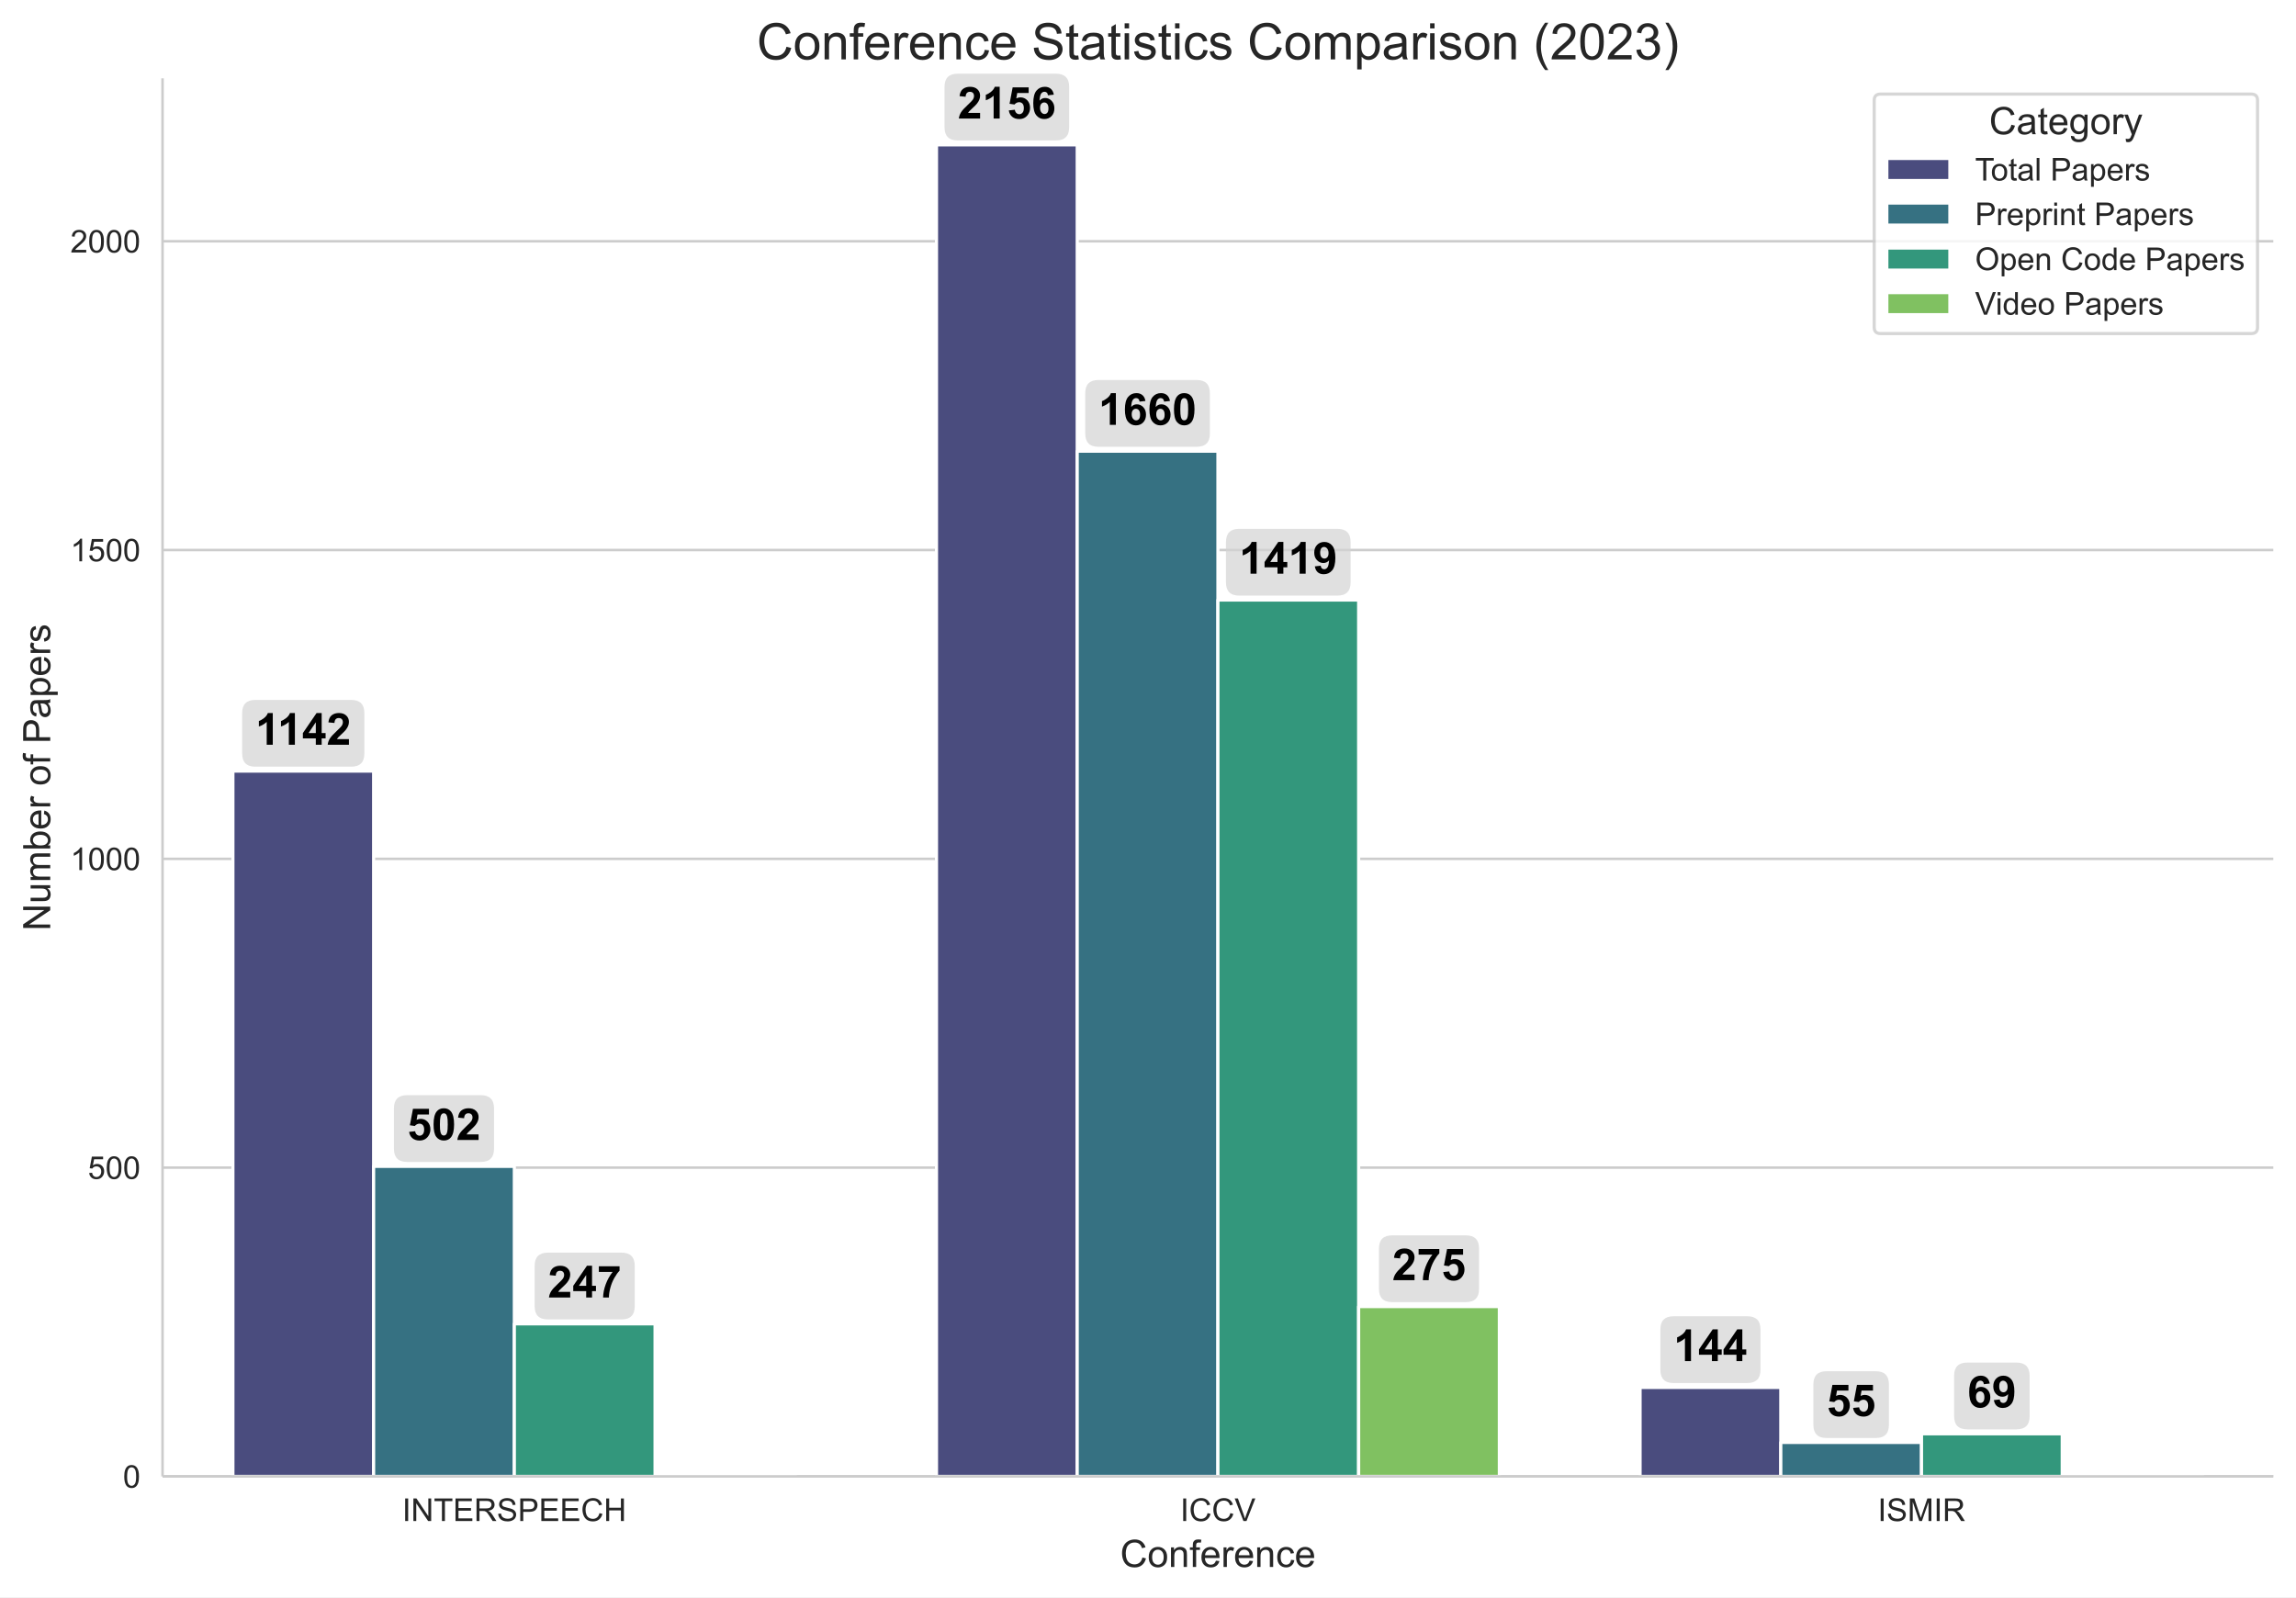
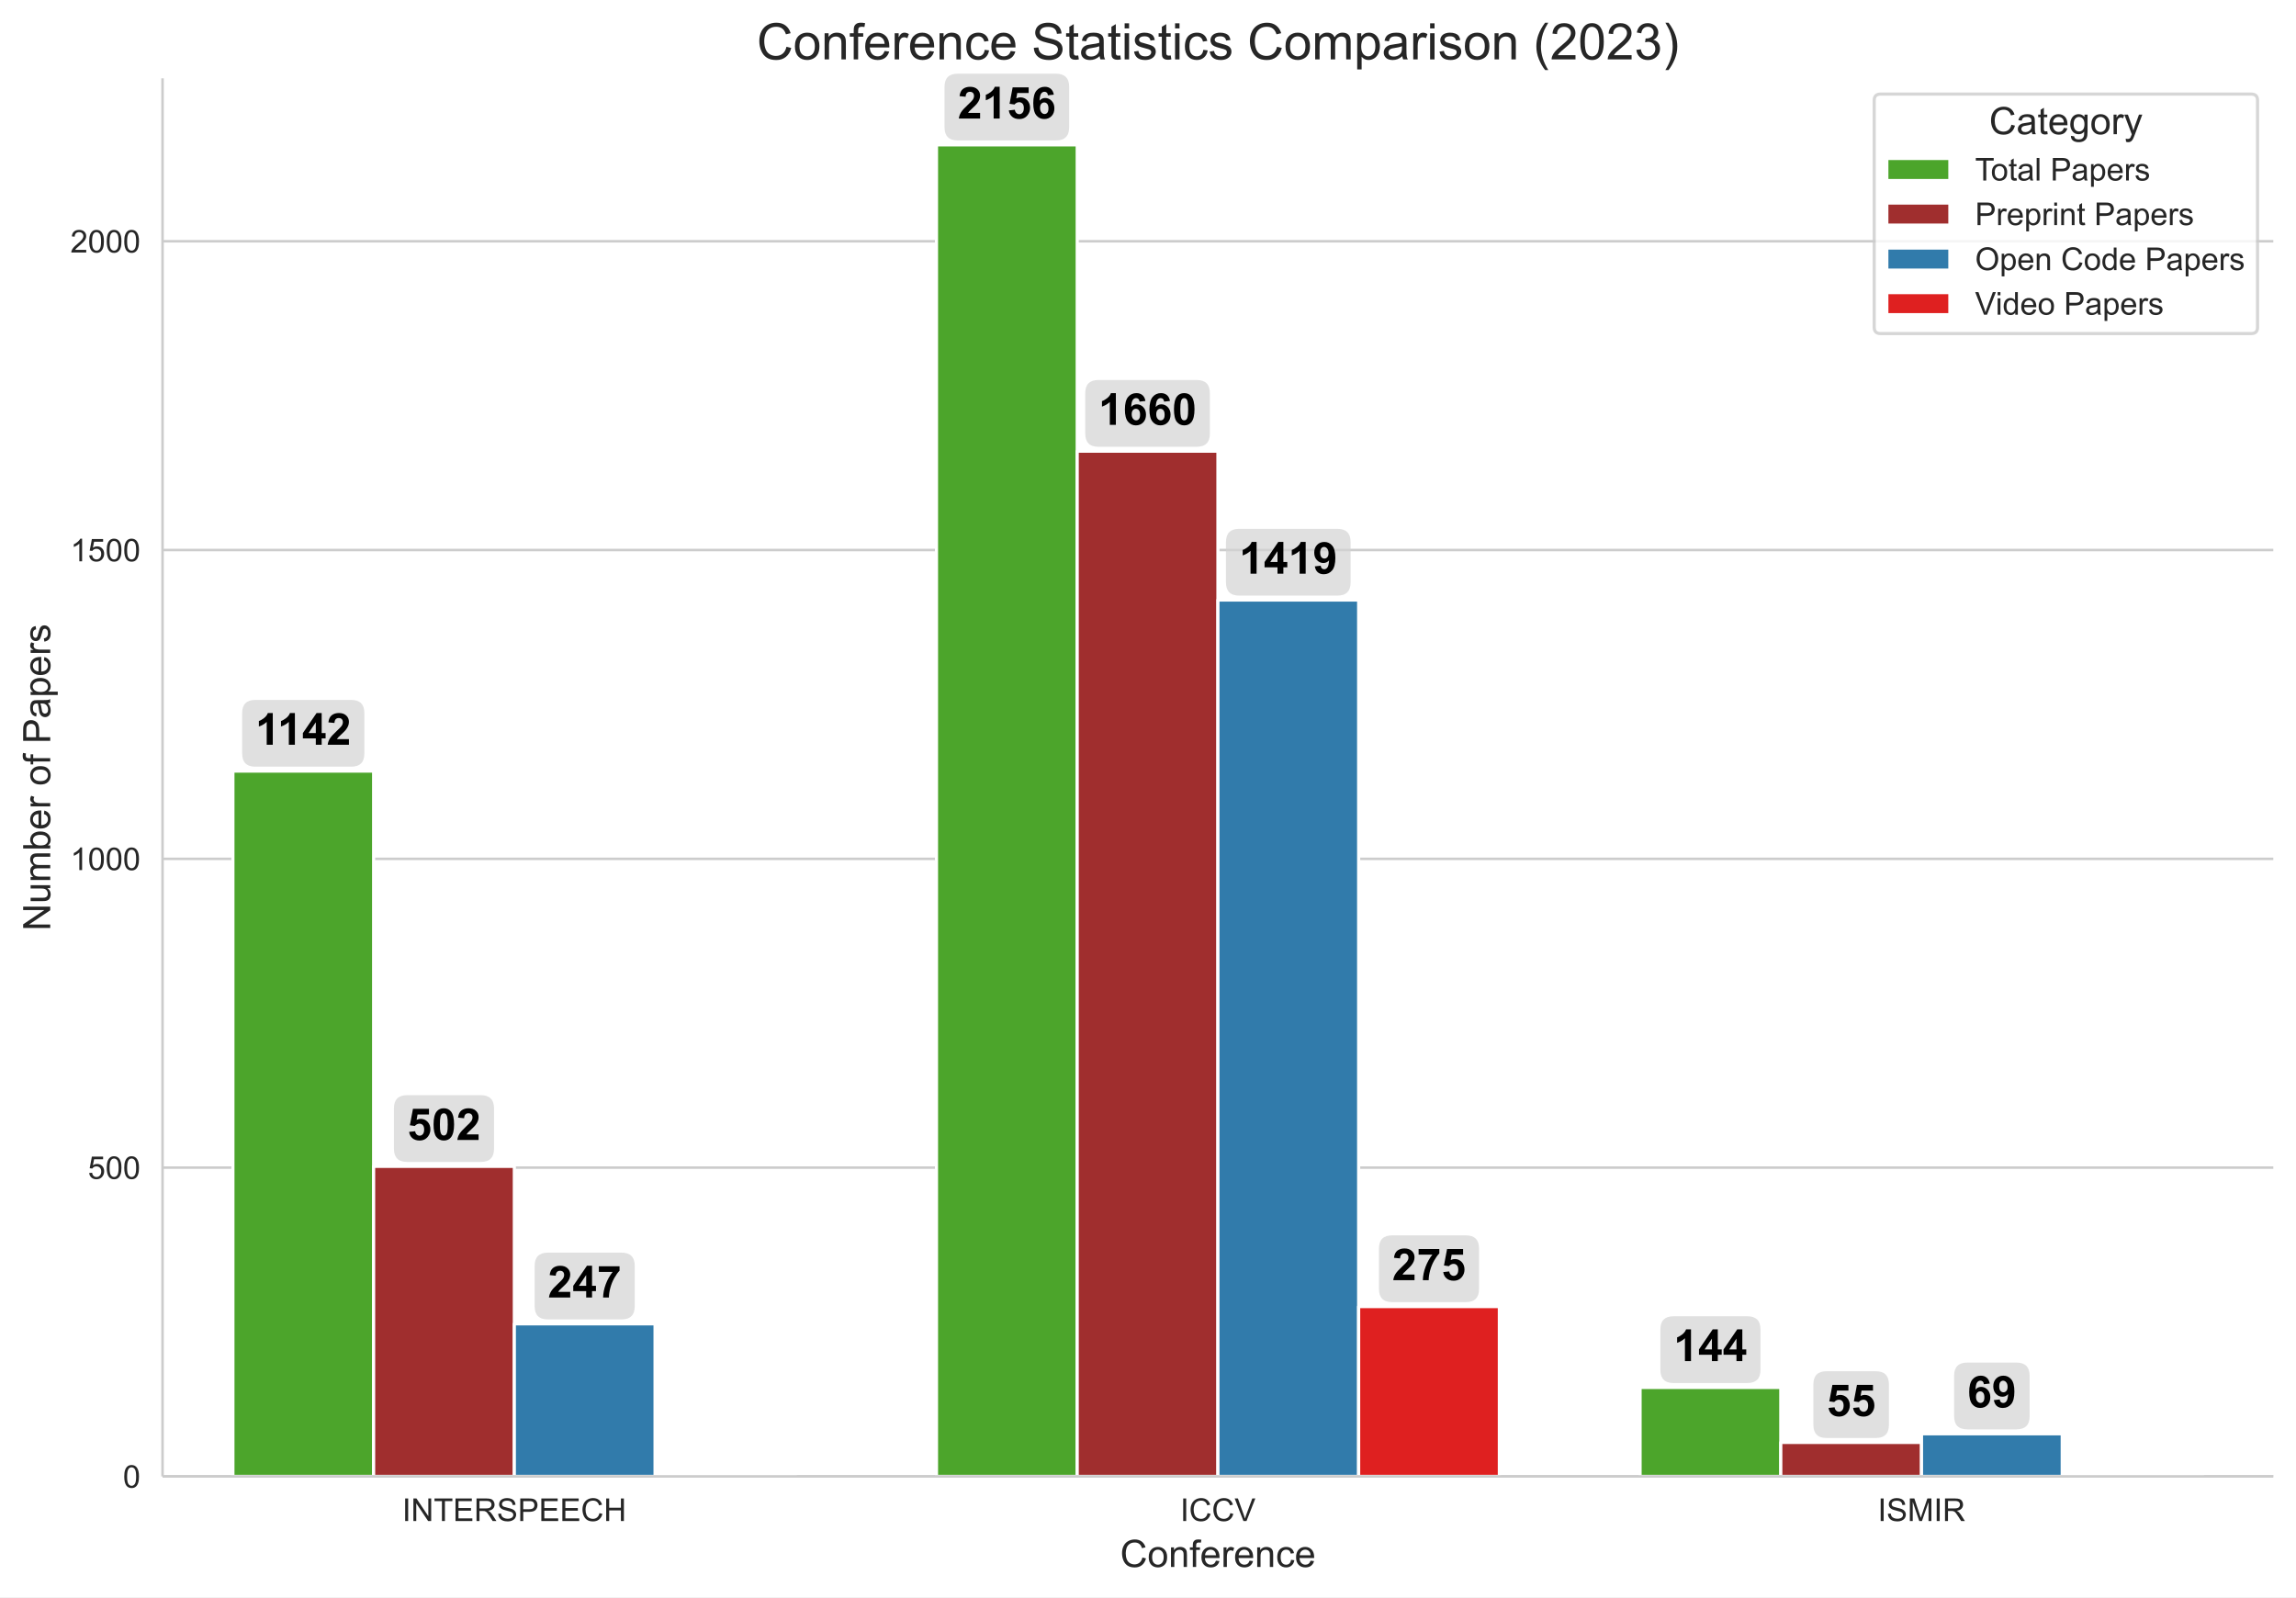
<svg xmlns="http://www.w3.org/2000/svg" xmlns:xlink="http://www.w3.org/1999/xlink" width="971.152" height="675.583" viewBox="0 0 728.364 506.687">
  <defs>
    <style>*{stroke-linejoin:round;stroke-linecap:butt}</style>
  </defs>
  <g id="prefix__figure_1">
    <path d="M0 506.687h728.364V0H0z" fill="#fff" id="prefix__patch_1" />
    <g id="prefix__axes_1">
      <path d="M51.564 468.368h669.6V24.848h-669.6z" fill="#fff" id="prefix__patch_2" />
      <g id="prefix__matplotlib_axis_1">
        <g id="prefix__xtick_1">
          <g transform="matrix(.1 0 0 -.1 127.602 482.525)" fill="#262626" id="prefix__text_1">
            <defs>
              <path id="prefix__ArialMT-49" d="M597 0v4581h606V0H597z" transform="scale(.01563)" />
              <path id="prefix__ArialMT-4e" d="M488 0v4581h621L3516 984v3597h581V0h-622L1069 3600V0H488z" transform="scale(.01563)" />
              <path id="prefix__ArialMT-54" d="M1659 0v4041H150v540h3631v-540H2266V0h-607z" transform="scale(.01563)" />
              <path id="prefix__ArialMT-45" d="M506 0v4581h3313v-540H1113V2638h2534v-538H1113V541h2812V0H506z" transform="scale(.01563)" />
              <path id="prefix__ArialMT-52" d="M503 0v4581h2031q613 0 931-124 319-123 510-436 191-312 191-690 0-487-316-822-316-334-975-425 241-115 366-228 265-243 503-609L4541 0h-763l-606 953q-266 413-438 631-171 219-307 306-136 88-277 123-103 21-337 21h-704V0H503zm606 2559h1304q415 0 649 86 235 86 357 275t122 411q0 325-236 534-236 210-746 210H1109V2559z" transform="scale(.01563)" />
              <path id="prefix__ArialMT-53" d="M288 1472l571 50q41-344 189-564 149-220 461-356 313-136 704-136 346 0 612 103t395 282q130 180 130 393 0 215-125 376t-412 271q-185 72-816 223-631 152-884 286-329 172-490 426-160 255-160 571 0 347 196 648 197 302 575 458 379 156 841 156 509 0 898-164 390-164 599-483 209-318 225-721l-581-44q-47 434-318 656-270 222-798 222-550 0-802-202-251-201-251-485 0-247 178-407 175-159 914-326t1014-292q400-185 590-468 191-282 191-651 0-366-209-690-209-323-602-503-392-179-882-179-622 0-1043 181-420 181-659 545-239 365-251 824z" transform="scale(.01563)" />
              <path id="prefix__ArialMT-50" d="M494 0v4581h1728q456 0 697-43 337-57 565-215 229-157 368-442 139-284 139-625 0-584-372-989-372-404-1344-404H1100V0H494zm606 2403h1184q588 0 835 219t247 616q0 287-146 491-145 205-382 271-154 41-566 41H1100V2403z" transform="scale(.01563)" />
              <path id="prefix__ArialMT-43" d="M3763 1606l606-153q-191-747-686-1139T2472-78q-741 0-1205 301-464 302-706 874T319 2325q0 716 273 1248 274 533 778 809 505 277 1111 277 688 0 1156-350 469-350 654-984l-597-141q-160 500-463 728-303 229-762 229-528 0-883-254-355-253-499-680-143-426-143-879 0-584 170-1020t529-652q360-215 779-215 509 0 862 293 354 294 479 872z" transform="scale(.01563)" />
              <path id="prefix__ArialMT-48" d="M513 0v4581h606V2700h2381v1881h606V0h-606v2159H1119V0H513z" transform="scale(.01563)" />
            </defs>
            <use xlink:href="#prefix__ArialMT-49" />
            <use xlink:href="#prefix__ArialMT-4e" x="27.783" />
            <use xlink:href="#prefix__ArialMT-54" x="100" />
            <use xlink:href="#prefix__ArialMT-45" x="161.084" />
            <use xlink:href="#prefix__ArialMT-52" x="227.783" />
            <use xlink:href="#prefix__ArialMT-53" x="300" />
            <use xlink:href="#prefix__ArialMT-50" x="366.699" />
            <use xlink:href="#prefix__ArialMT-45" x="433.398" />
            <use xlink:href="#prefix__ArialMT-45" x="500.098" />
            <use xlink:href="#prefix__ArialMT-43" x="566.797" />
            <use xlink:href="#prefix__ArialMT-48" x="639.014" />
          </g>
        </g>
        <g id="prefix__xtick_2">
          <g transform="matrix(.1 0 0 -.1 374.418 482.525)" fill="#262626" id="prefix__text_2">
            <defs>
              <path id="prefix__ArialMT-56" d="M1803 0L28 4581h656l1191-3328q144-400 241-750 106 375 247 750l1237 3328h619L2425 0h-622z" transform="scale(.01563)" />
            </defs>
            <use xlink:href="#prefix__ArialMT-49" />
            <use xlink:href="#prefix__ArialMT-43" x="27.783" />
            <use xlink:href="#prefix__ArialMT-43" x="100" />
            <use xlink:href="#prefix__ArialMT-56" x="172.217" />
          </g>
        </g>
        <g id="prefix__xtick_3">
          <g transform="matrix(.1 0 0 -.1 595.675 482.525)" fill="#262626" id="prefix__text_3">
            <defs>
              <path id="prefix__ArialMT-4d" d="M475 0v4581h913l1084-3243q150-454 219-679 78 250 243 735l1097 3187h816V0h-584v3834L2931 0h-547L1059 3900V0H475z" transform="scale(.01563)" />
            </defs>
            <use xlink:href="#prefix__ArialMT-49" />
            <use xlink:href="#prefix__ArialMT-53" x="27.783" />
            <use xlink:href="#prefix__ArialMT-4d" x="94.482" />
            <use xlink:href="#prefix__ArialMT-49" x="177.783" />
            <use xlink:href="#prefix__ArialMT-52" x="205.566" />
          </g>
        </g>
        <g transform="matrix(.12 0 0 -.12 355.347 497.102)" fill="#262626" id="prefix__text_4">
          <defs>
            <path id="prefix__ArialMT-6f" d="M213 1659q0 922 512 1366 428 369 1044 369 684 0 1118-449 435-448 435-1239 0-640-192-1008-192-367-560-570-367-203-801-203-697 0-1127 447-429 447-429 1287zm578 0q0-637 278-954t700-317q419 0 697 318 278 319 278 972 0 616-280 933t-695 317q-422 0-700-316-278-315-278-953z" transform="scale(.01563)" />
            <path id="prefix__ArialMT-6e" d="M422 0v3319h506v-472q366 547 1056 547 300 0 552-108t377-283q125-175 175-415 31-157 31-547V0h-563v2019q0 344-66 514-65 170-232 271-167 102-392 102-360 0-621-228t-261-865V0H422z" transform="scale(.01563)" />
            <path id="prefix__ArialMT-66" d="M556 0v2881H59v438h497v353q0 334 60 497 81 219 285 354 205 136 574 136 238 0 525-56l-84-490q-175 31-332 31-256 0-362-110-106-109-106-409v-306h647v-438h-647V0H556z" transform="scale(.01563)" />
            <path id="prefix__ArialMT-65" d="M2694 1069l581-72q-137-509-509-791-372-281-950-281-728 0-1155 448-427 449-427 1258 0 838 431 1300 432 463 1119 463 666 0 1088-453t422-1275q0-50-3-150H816q31-547 309-838 278-290 694-290 309 0 528 162 219 163 347 519zM847 1978h1853q-37 419-212 628-269 325-697 325-388 0-652-259t-292-694z" transform="scale(.01563)" />
            <path id="prefix__ArialMT-72" d="M416 0v3319h506v-503q194 353 358 465 164 113 361 113 284 0 578-181l-194-522q-206 122-412 122-185 0-332-111t-209-308q-94-300-94-656V0H416z" transform="scale(.01563)" />
            <path id="prefix__ArialMT-63" d="M2588 1216l553-72q-91-572-465-896-373-323-917-323-681 0-1095 445-414 446-414 1277 0 537 178 940 178 404 542 605 364 202 793 202 540 0 884-274 344-273 441-776l-547-85q-78 335-277 503-198 169-480 169-425 0-691-305-265-304-265-963 0-669 256-972 257-303 669-303 331 0 553 203t282 625z" transform="scale(.01563)" />
          </defs>
          <use xlink:href="#prefix__ArialMT-43" />
          <use xlink:href="#prefix__ArialMT-6f" x="72.217" />
          <use xlink:href="#prefix__ArialMT-6e" x="127.832" />
          <use xlink:href="#prefix__ArialMT-66" x="183.447" />
          <use xlink:href="#prefix__ArialMT-65" x="211.23" />
          <use xlink:href="#prefix__ArialMT-72" x="266.846" />
          <use xlink:href="#prefix__ArialMT-65" x="300.146" />
          <use xlink:href="#prefix__ArialMT-6e" x="355.762" />
          <use xlink:href="#prefix__ArialMT-63" x="411.377" />
          <use xlink:href="#prefix__ArialMT-65" x="461.377" />
        </g>
      </g>
      <g id="prefix__matplotlib_axis_2">
        <g id="prefix__ytick_1">
-           <path d="M51.564 468.368h669.6" clip-path="url(#prefix__pf3f17ca649)" fill="none" stroke="#ccc" stroke-width=".8" stroke-linecap="round" id="prefix__line2d_1" />
+           <path d="M51.564 468.368h669.6" clip-path="url(#prefix__paf667134a4)" fill="none" stroke="#ccc" stroke-width=".8" stroke-linecap="round" id="prefix__line2d_1" />
          <g transform="matrix(.1 0 0 -.1 39.003 471.946)" fill="#262626" id="prefix__text_5">
            <defs>
              <path id="prefix__ArialMT-30" d="M266 2259q0 813 167 1308 167 496 496 764 330 269 830 269 369 0 647-149 278-148 459-428 182-279 285-681 103-401 103-1083 0-806-166-1301-165-495-495-766-329-270-833-270-662 0-1040 475-453 572-453 1862zm578 0q0-1128 264-1502 264-373 651-373 388 0 652 375t264 1500q0 1132-264 1503-264 372-658 372-387 0-619-328-290-418-290-1547z" transform="scale(.01563)" />
            </defs>
            <use xlink:href="#prefix__ArialMT-30" />
          </g>
        </g>
        <g id="prefix__ytick_2">
-           <path d="M51.564 370.408h669.6" clip-path="url(#prefix__pf3f17ca649)" fill="none" stroke="#ccc" stroke-width=".8" stroke-linecap="round" id="prefix__line2d_2" />
+           <path d="M51.564 370.408h669.6" clip-path="url(#prefix__paf667134a4)" fill="none" stroke="#ccc" stroke-width=".8" stroke-linecap="round" id="prefix__line2d_2" />
          <g transform="matrix(.1 0 0 -.1 27.882 373.987)" fill="#262626" id="prefix__text_6">
            <defs>
              <path id="prefix__ArialMT-35" d="M266 1200l590 50q66-431 305-649 239-217 577-217 406 0 687 306 281 307 281 813 0 481-270 759-270 279-708 279-272 0-491-124-218-123-343-320l-528 69 443 2353h2279v-538H1259l-246-1231q412 288 865 288 600 0 1012-416 413-416 413-1069 0-622-362-1075Q2500-78 1738-78q-625 0-1021 350-395 350-451 928z" transform="scale(.01563)" />
            </defs>
            <use xlink:href="#prefix__ArialMT-35" />
            <use xlink:href="#prefix__ArialMT-30" x="55.615" />
            <use xlink:href="#prefix__ArialMT-30" x="111.23" />
          </g>
        </g>
        <g id="prefix__ytick_3">
-           <path d="M51.564 272.45h669.6" clip-path="url(#prefix__pf3f17ca649)" fill="none" stroke="#ccc" stroke-width=".8" stroke-linecap="round" id="prefix__line2d_3" />
+           <path d="M51.564 272.45h669.6" clip-path="url(#prefix__paf667134a4)" fill="none" stroke="#ccc" stroke-width=".8" stroke-linecap="round" id="prefix__line2d_3" />
          <g transform="matrix(.1 0 0 -.1 22.32 276.028)" fill="#262626" id="prefix__text_7">
            <defs>
              <path id="prefix__ArialMT-31" d="M2384 0h-562v3584q-203-193-533-387t-592-291v544q472 222 825 537 353 316 500 613h362V0z" transform="scale(.01563)" />
            </defs>
            <use xlink:href="#prefix__ArialMT-31" />
            <use xlink:href="#prefix__ArialMT-30" x="55.615" />
            <use xlink:href="#prefix__ArialMT-30" x="111.23" />
            <use xlink:href="#prefix__ArialMT-30" x="166.846" />
          </g>
        </g>
        <g id="prefix__ytick_4">
-           <path d="M51.564 174.49h669.6" clip-path="url(#prefix__pf3f17ca649)" fill="none" stroke="#ccc" stroke-width=".8" stroke-linecap="round" id="prefix__line2d_4" />
+           <path d="M51.564 174.49h669.6" clip-path="url(#prefix__paf667134a4)" fill="none" stroke="#ccc" stroke-width=".8" stroke-linecap="round" id="prefix__line2d_4" />
          <g transform="matrix(.1 0 0 -.1 22.32 178.069)" fill="#262626" id="prefix__text_8">
            <use xlink:href="#prefix__ArialMT-31" />
            <use xlink:href="#prefix__ArialMT-35" x="55.615" />
            <use xlink:href="#prefix__ArialMT-30" x="111.23" />
            <use xlink:href="#prefix__ArialMT-30" x="166.846" />
          </g>
        </g>
        <g id="prefix__ytick_5">
-           <path d="M51.564 76.53h669.6" clip-path="url(#prefix__pf3f17ca649)" fill="none" stroke="#ccc" stroke-width=".8" stroke-linecap="round" id="prefix__line2d_5" />
+           <path d="M51.564 76.53h669.6" clip-path="url(#prefix__paf667134a4)" fill="none" stroke="#ccc" stroke-width=".8" stroke-linecap="round" id="prefix__line2d_5" />
          <g transform="matrix(.1 0 0 -.1 22.32 80.11)" fill="#262626" id="prefix__text_9">
            <defs>
              <path id="prefix__ArialMT-32" d="M3222 541V0H194q-6 203 65 391 116 309 370 609 255 300 737 694 747 612 1009 970 263 358 263 677 0 334-240 563-239 230-623 230-406 0-650-244-244-243-247-674l-578 59q59 647 446 986 388 339 1042 339 659 0 1043-366 385-365 385-906 0-275-113-541-112-265-373-559t-867-806q-507-425-651-577-143-151-237-304h2247z" transform="scale(.01563)" />
            </defs>
            <use xlink:href="#prefix__ArialMT-32" />
            <use xlink:href="#prefix__ArialMT-30" x="55.615" />
            <use xlink:href="#prefix__ArialMT-30" x="111.23" />
            <use xlink:href="#prefix__ArialMT-30" x="166.846" />
          </g>
        </g>
        <g transform="matrix(0 -.12 -.12 0 15.936 295.293)" fill="#262626" id="prefix__text_10">
          <defs>
            <path id="prefix__ArialMT-75" d="M2597 0v488Q2209-75 1544-75q-294 0-549 112-254 113-378 283-123 171-173 418-35 165-35 525v2056h563V1478q0-440 34-594 53-221 225-348t425-127q253 0 475 130t314 353q93 224 93 649v1778h562V0h-503z" transform="scale(.01563)" />
            <path id="prefix__ArialMT-6d" d="M422 0v3319h503v-466q156 244 415 392 260 149 591 149 369 0 605-153t333-428q394 581 1025 581 494 0 759-274 266-273 266-842V0h-560v2091q0 337-55 485-54 149-198 239-143 91-337 91-350 0-582-233-231-232-231-745V0h-562v2156q0 375-138 562-137 188-450 188-237 0-439-125-201-125-292-366-91-240-91-693V0H422z" transform="scale(.01563)" />
            <path id="prefix__ArialMT-62" d="M941 0H419v4581h562V2947q357 447 910 447 306 0 579-124 274-123 450-347 177-223 277-539 100-315 100-675 0-853-422-1319Q2453-75 1863-75q-588 0-922 491V0zm-7 1684q0-596 163-862 266-434 719-434 368 0 637 320t269 955q0 650-258 959t-623 309q-369 0-638-320t-269-927z" transform="scale(.01563)" />
            <path id="prefix__ArialMT-61" d="M2588 409q-313-265-602-375-289-109-620-109-547 0-841 267T231 875q0 244 111 445 111 202 291 324t405 184q165 44 500 85 681 81 1003 193 3 116 3 147 0 344-160 485-215 190-640 190-397 0-586-139t-280-492l-550 75q75 353 247 570t497 334q325 118 753 118 425 0 690-100 266-100 391-252 125-151 175-383 28-143 28-518v-750q0-785 36-993 36-207 143-398h-588q-87 175-112 409zm-47 1257q-307-125-919-213-347-50-491-113-143-62-222-182-78-120-78-267 0-225 170-375 171-150 499-150 325 0 578 142t372 389q91 191 91 562v207z" transform="scale(.01563)" />
            <path id="prefix__ArialMT-70" d="M422-1272v4591h512v-431q182 253 410 379 228 127 553 127 425 0 750-219t490-618q166-398 166-873 0-509-183-917-182-408-531-625-348-217-733-217-281 0-505 119-223 119-367 300v-1616H422zm509 2913q0-641 259-947 260-306 629-306 375 0 642 317t267 983q0 634-261 949-261 316-623 316-360 0-637-336-276-336-276-976z" transform="scale(.01563)" />
            <path id="prefix__ArialMT-73" d="M197 991l556 87q47-334 261-512t599-178q387 0 574 157 188 158 188 371 0 190-166 300-115 75-575 190-618 157-857 271t-363 315q-123 202-123 446 0 221 101 410 102 190 277 315 131 96 357 163 227 68 487 68 390 0 685-113 296-112 436-305 141-192 194-513l-550-75q-37 256-217 399-180 144-508 144-387 0-553-128t-166-300q0-109 69-197 69-90 216-150 84-31 497-143 597-160 832-262 236-101 370-295 135-193 135-481 0-281-164-530-164-248-474-384-309-136-699-136-647 0-986 269T197 991z" transform="scale(.01563)" />
          </defs>
          <use xlink:href="#prefix__ArialMT-4e" />
          <use xlink:href="#prefix__ArialMT-75" x="72.217" />
          <use xlink:href="#prefix__ArialMT-6d" x="127.832" />
          <use xlink:href="#prefix__ArialMT-62" x="211.133" />
          <use xlink:href="#prefix__ArialMT-65" x="266.748" />
          <use xlink:href="#prefix__ArialMT-72" x="322.363" />
          <use xlink:href="#prefix__ArialMT-20" x="355.664" />
          <use xlink:href="#prefix__ArialMT-6f" x="383.447" />
          <use xlink:href="#prefix__ArialMT-66" x="439.063" />
          <use xlink:href="#prefix__ArialMT-20" x="466.846" />
          <use xlink:href="#prefix__ArialMT-50" x="494.629" />
          <use xlink:href="#prefix__ArialMT-61" x="561.328" />
          <use xlink:href="#prefix__ArialMT-70" x="616.943" />
          <use xlink:href="#prefix__ArialMT-65" x="672.559" />
          <use xlink:href="#prefix__ArialMT-72" x="728.174" />
          <use xlink:href="#prefix__ArialMT-73" x="761.475" />
        </g>
      </g>
-       <path d="M73.884 468.368h44.64v-223.74h-44.64z" clip-path="url(#prefix__pf3f17ca649)" fill="#4a4c7e" stroke="#fff" id="prefix__patch_3" />
-       <path d="M297.084 468.368h44.64v-422.4h-44.64z" clip-path="url(#prefix__pf3f17ca649)" fill="#4a4c7e" stroke="#fff" id="prefix__patch_4" />
-       <path d="M520.284 468.368h44.64v-28.213h-44.64z" clip-path="url(#prefix__pf3f17ca649)" fill="#4a4c7e" stroke="#fff" id="prefix__patch_5" />
-       <path d="M118.524 468.368h44.64v-98.352h-44.64z" clip-path="url(#prefix__pf3f17ca649)" fill="#367182" stroke="#fff" id="prefix__patch_6" />
-       <path d="M341.724 468.368h44.64V143.142h-44.64z" clip-path="url(#prefix__pf3f17ca649)" fill="#367182" stroke="#fff" id="prefix__patch_7" />
-       <path d="M564.924 468.368h44.64v-10.776h-44.64z" clip-path="url(#prefix__pf3f17ca649)" fill="#367182" stroke="#fff" id="prefix__patch_8" />
-       <path d="M163.164 468.368h44.64v-48.392h-44.64z" clip-path="url(#prefix__pf3f17ca649)" fill="#33977c" stroke="#fff" id="prefix__patch_9" />
-       <path d="M386.364 468.368h44.64V190.358h-44.64z" clip-path="url(#prefix__pf3f17ca649)" fill="#33977c" stroke="#fff" id="prefix__patch_10" />
-       <path d="M609.564 468.368h44.64v-13.519h-44.64z" clip-path="url(#prefix__pf3f17ca649)" fill="#33977c" stroke="#fff" id="prefix__patch_11" />
-       <path d="M207.804 468.368h44.64-44.64z" clip-path="url(#prefix__pf3f17ca649)" fill="#80c161" stroke="#fff" id="prefix__patch_12" />
-       <path d="M431.004 468.368h44.64V414.49h-44.64z" clip-path="url(#prefix__pf3f17ca649)" fill="#80c161" stroke="#fff" id="prefix__patch_13" />
-       <path d="M654.204 468.368h44.64-44.64z" clip-path="url(#prefix__pf3f17ca649)" fill="#80c161" stroke="#fff" id="prefix__patch_14" />
-       <path d="M163.164 468.368h0z" clip-path="url(#prefix__pf3f17ca649)" fill="#4a4c7e" stroke="#fff" id="prefix__patch_15" />
-       <path d="M163.164 468.368h0z" clip-path="url(#prefix__pf3f17ca649)" fill="#367182" stroke="#fff" id="prefix__patch_16" />
-       <path d="M163.164 468.368h0z" clip-path="url(#prefix__pf3f17ca649)" fill="#33977c" stroke="#fff" id="prefix__patch_17" />
-       <path d="M163.164 468.368h0z" clip-path="url(#prefix__pf3f17ca649)" fill="#80c161" stroke="#fff" id="prefix__patch_18" />
+       <path d="M73.884 468.368h44.64v-223.74h-44.64z" clip-path="url(#prefix__paf667134a4)" fill="#4ca52b" stroke="#fff" id="prefix__patch_3" />
+       <path d="M297.084 468.368h44.64v-422.4h-44.64z" clip-path="url(#prefix__paf667134a4)" fill="#4ca52b" stroke="#fff" id="prefix__patch_4" />
+       <path d="M520.284 468.368h44.64v-28.213h-44.64z" clip-path="url(#prefix__paf667134a4)" fill="#4ca52b" stroke="#fff" id="prefix__patch_5" />
+       <path d="M118.524 468.368h44.64v-98.352h-44.64z" clip-path="url(#prefix__paf667134a4)" fill="#a02e2e" stroke="#fff" id="prefix__patch_6" />
+       <path d="M341.724 468.368h44.64V143.142h-44.64z" clip-path="url(#prefix__paf667134a4)" fill="#a02e2e" stroke="#fff" id="prefix__patch_7" />
+       <path d="M564.924 468.368h44.64v-10.776h-44.64z" clip-path="url(#prefix__paf667134a4)" fill="#a02e2e" stroke="#fff" id="prefix__patch_8" />
+       <path d="M163.164 468.368h44.64v-48.392h-44.64z" clip-path="url(#prefix__paf667134a4)" fill="#317bab" stroke="#fff" id="prefix__patch_9" />
+       <path d="M386.364 468.368h44.64V190.358h-44.64z" clip-path="url(#prefix__paf667134a4)" fill="#317bab" stroke="#fff" id="prefix__patch_10" />
+       <path d="M609.564 468.368h44.64v-13.519h-44.64z" clip-path="url(#prefix__paf667134a4)" fill="#317bab" stroke="#fff" id="prefix__patch_11" />
+       <path d="M207.804 468.368h44.64-44.64z" clip-path="url(#prefix__paf667134a4)" fill="#df2020" stroke="#fff" id="prefix__patch_12" />
+       <path d="M431.004 468.368h44.64V414.49h-44.64z" clip-path="url(#prefix__paf667134a4)" fill="#df2020" stroke="#fff" id="prefix__patch_13" />
+       <path d="M654.204 468.368h44.64-44.64z" clip-path="url(#prefix__paf667134a4)" fill="#df2020" stroke="#fff" id="prefix__patch_14" />
+       <path d="M163.164 468.368h0z" clip-path="url(#prefix__paf667134a4)" fill="#4ca52b" stroke="#fff" id="prefix__patch_15" />
+       <path d="M163.164 468.368h0z" clip-path="url(#prefix__paf667134a4)" fill="#a02e2e" stroke="#fff" id="prefix__patch_16" />
+       <path d="M163.164 468.368h0z" clip-path="url(#prefix__paf667134a4)" fill="#317bab" stroke="#fff" id="prefix__patch_17" />
+       <path d="M163.164 468.368h0z" clip-path="url(#prefix__paf667134a4)" fill="#df2020" stroke="#fff" id="prefix__patch_18" />
      <path d="M51.564 468.368V24.848" fill="none" stroke="#ccc" stroke-width=".8" stroke-linecap="square" id="prefix__patch_19" />
      <path d="M51.564 468.368h669.6" fill="none" stroke="#ccc" stroke-width=".8" stroke-linecap="square" id="prefix__patch_20" />
      <g id="prefix__text_11">
        <path d="M81.019 243.22h30.371q4.2 0 4.2-4.2v-12.783q0-4.2-4.2-4.2H81.019q-4.2 0-4.2 4.2v12.784q0 4.2 4.2 4.2z" fill="#d3d3d3" opacity=".7" id="prefix__patch_21" />
        <g transform="matrix(.14 0 0 -.14 81.019 236.258)">
          <defs>
            <path id="prefix__Arial-BoldMT-31" d="M2519 0h-878v3309q-482-450-1135-665v797q344 112 747 426t553 733h713V0z" transform="scale(.01563)" />
            <path id="prefix__Arial-BoldMT-34" d="M1994 0v922H119v769l1987 2909h738V1694h569V922h-569V0h-850zm0 1694v1565L941 1694h1053z" transform="scale(.01563)" />
            <path id="prefix__Arial-BoldMT-32" d="M3238 816V0H159q50 463 300 877t988 1098q594 553 728 750 181 272 181 538 0 293-158 451-157 158-435 158-275 0-438-166-162-165-187-550l-875 88q78 725 490 1040 413 316 1031 316 679 0 1066-366 388-365 388-909 0-309-111-589t-352-586q-159-203-575-585-416-381-527-506-110-125-179-243h1744z" transform="scale(.01563)" />
          </defs>
          <use xlink:href="#prefix__Arial-BoldMT-31" />
          <use xlink:href="#prefix__Arial-BoldMT-31" x="50.115" />
          <use xlink:href="#prefix__Arial-BoldMT-34" x="105.73" />
          <use xlink:href="#prefix__Arial-BoldMT-32" x="161.346" />
        </g>
      </g>
      <g id="prefix__text_12">
        <path d="M303.834 44.56h31.141q4.2 0 4.2-4.2V27.575q0-4.2-4.2-4.2h-31.141q-4.2 0-4.2 4.2v12.783q0 4.2 4.2 4.2z" fill="#d3d3d3" opacity=".7" id="prefix__patch_22" />
        <g transform="matrix(.14 0 0 -.14 303.834 37.597)">
          <defs>
            <path id="prefix__Arial-BoldMT-35" d="M284 1178l875 91q38-297 222-471 185-173 425-173 275 0 466 223 191 224 191 674 0 422-190 633-189 211-492 211-378 0-678-335l-712 103 450 2385h2322v-822H1506l-137-778q294 147 600 147 584 0 990-425 407-425 407-1103 0-566-328-1010Q2591-78 1797-78q-634 0-1034 340-400 341-479 916z" transform="scale(.01563)" />
            <path id="prefix__Arial-BoldMT-36" d="M3247 3459l-850-93q-31 262-163 387-131 125-340 125-278 0-471-250-192-250-242-1040 328 387 816 387 550 0 942-419 392-418 392-1081 0-703-413-1128Q2506-78 1859-78q-693 0-1140 539T272 2228q0 1260 465 1816 466 556 1210 556 522 0 864-292t436-849zM1256 1544q0-428 197-661t450-233q244 0 406 190 163 191 163 626 0 447-175 654-175 208-438 208-253 0-428-199-175-198-175-585z" transform="scale(.01563)" />
          </defs>
          <use xlink:href="#prefix__Arial-BoldMT-32" />
          <use xlink:href="#prefix__Arial-BoldMT-31" x="55.615" />
          <use xlink:href="#prefix__Arial-BoldMT-35" x="111.23" />
          <use xlink:href="#prefix__Arial-BoldMT-36" x="166.846" />
        </g>
      </g>
      <g id="prefix__text_13">
        <path d="M530.926 438.747h23.356q4.2 0 4.2-4.2v-12.784q0-4.2-4.2-4.2h-23.356q-4.2 0-4.2 4.2v12.784q0 4.2 4.2 4.2z" fill="#d3d3d3" opacity=".7" id="prefix__patch_23" />
        <g transform="matrix(.14 0 0 -.14 530.926 431.784)">
          <use xlink:href="#prefix__Arial-BoldMT-31" />
          <use xlink:href="#prefix__Arial-BoldMT-34" x="55.615" />
          <use xlink:href="#prefix__Arial-BoldMT-34" x="111.23" />
        </g>
      </g>
      <g id="prefix__text_14">
        <path d="M129.166 368.608h23.356q4.2 0 4.2-4.2v-12.783q0-4.2-4.2-4.2h-23.356q-4.2 0-4.2 4.2v12.783q0 4.2 4.2 4.2z" fill="#d3d3d3" opacity=".7" id="prefix__patch_24" />
        <g transform="matrix(.14 0 0 -.14 129.166 361.646)">
          <defs>
            <path id="prefix__Arial-BoldMT-30" d="M1756 4600q666 0 1041-475 447-562 447-1866 0-1300-450-1868Q2422-78 1756-78q-668 0-1078 514-409 514-409 1833 0 1294 450 1862 372 469 1037 469zm0-728q-159 0-284-102-125-101-194-364-90-340-90-1147 0-806 81-1108 81-301 204-401 124-100 283-100 160 0 285 101 125 102 193 365 91 337 91 1143 0 807-81 1108-81 302-205 403-123 102-283 102z" transform="scale(.01563)" />
          </defs>
          <use xlink:href="#prefix__Arial-BoldMT-35" />
          <use xlink:href="#prefix__Arial-BoldMT-30" x="55.615" />
          <use xlink:href="#prefix__Arial-BoldMT-32" x="111.23" />
        </g>
      </g>
      <g id="prefix__text_15">
        <path d="M348.474 141.735h31.141q4.2 0 4.2-4.2V124.75q0-4.2-4.2-4.2h-31.141q-4.2 0-4.2 4.2v12.784q0 4.2 4.2 4.2z" fill="#d3d3d3" opacity=".7" id="prefix__patch_25" />
        <g transform="matrix(.14 0 0 -.14 348.474 134.772)">
          <use xlink:href="#prefix__Arial-BoldMT-31" />
          <use xlink:href="#prefix__Arial-BoldMT-36" x="55.615" />
          <use xlink:href="#prefix__Arial-BoldMT-36" x="111.23" />
          <use xlink:href="#prefix__Arial-BoldMT-30" x="166.846" />
        </g>
      </g>
      <g id="prefix__text_16">
        <path d="M579.46 456.184h15.57q4.2 0 4.2-4.2V439.2q0-4.2-4.2-4.2h-15.57q-4.2 0-4.2 4.2v12.784q0 4.2 4.2 4.2z" fill="#d3d3d3" opacity=".7" id="prefix__patch_26" />
        <g transform="matrix(.14 0 0 -.14 579.46 449.221)">
          <use xlink:href="#prefix__Arial-BoldMT-35" />
          <use xlink:href="#prefix__Arial-BoldMT-35" x="55.615" />
        </g>
      </g>
      <g id="prefix__text_17">
        <path d="M173.806 418.568h23.356q4.2 0 4.2-4.2v-12.784q0-4.2-4.2-4.2h-23.356q-4.2 0-4.2 4.2v12.784q0 4.2 4.2 4.2z" fill="#d3d3d3" opacity=".7" id="prefix__patch_27" />
        <g transform="matrix(.14 0 0 -.14 173.806 411.605)">
          <defs>
            <path id="prefix__Arial-BoldMT-37" d="M272 3703v816h3003v-638q-372-365-757-1050-384-684-586-1455Q1731 606 1734 0H888q21 950 391 1937 371 988 990 1766H272z" transform="scale(.01563)" />
          </defs>
          <use xlink:href="#prefix__Arial-BoldMT-32" />
          <use xlink:href="#prefix__Arial-BoldMT-34" x="55.615" />
          <use xlink:href="#prefix__Arial-BoldMT-37" x="111.23" />
        </g>
      </g>
      <g id="prefix__text_18">
        <path d="M393.114 188.951h31.141q4.2 0 4.2-4.2v-12.784q0-4.2-4.2-4.2h-31.141q-4.2 0-4.2 4.2v12.784q0 4.2 4.2 4.2z" fill="#d3d3d3" opacity=".7" id="prefix__patch_28" />
        <g transform="matrix(.14 0 0 -.14 393.114 181.988)">
          <defs>
            <path id="prefix__Arial-BoldMT-39" d="M291 1059l850 94q31-259 162-384t347-125q272 0 462 250 191 250 244 1037-331-384-828-384-540 0-933 417-392 417-392 1086 0 697 414 1123 414 427 1055 427 697 0 1144-539t447-1773q0-1257-466-1813T1584-81q-537 0-869 286-331 286-424 854zm1987 1919q0 425-195 659-195 235-452 235-243 0-404-192t-161-630q0-444 175-652 175-207 437-207 253 0 426 200 174 200 174 587z" transform="scale(.01563)" />
          </defs>
          <use xlink:href="#prefix__Arial-BoldMT-31" />
          <use xlink:href="#prefix__Arial-BoldMT-34" x="55.615" />
          <use xlink:href="#prefix__Arial-BoldMT-31" x="111.23" />
          <use xlink:href="#prefix__Arial-BoldMT-39" x="166.846" />
        </g>
      </g>
      <g id="prefix__text_19">
        <path d="M624.1 453.441h15.57q4.2 0 4.2-4.2v-12.784q0-4.2-4.2-4.2H624.1q-4.2 0-4.2 4.2v12.784q0 4.2 4.2 4.2z" fill="#d3d3d3" opacity=".7" id="prefix__patch_29" />
        <g transform="matrix(.14 0 0 -.14 624.1 446.478)">
          <use xlink:href="#prefix__Arial-BoldMT-36" />
          <use xlink:href="#prefix__Arial-BoldMT-39" x="55.615" />
        </g>
      </g>
      <g id="prefix__text_20">
        <path d="M441.646 413.082h23.356q4.2 0 4.2-4.2v-12.784q0-4.2-4.2-4.2h-23.356q-4.2 0-4.2 4.2v12.784q0 4.2 4.2 4.2z" fill="#d3d3d3" opacity=".7" id="prefix__patch_30" />
        <g transform="matrix(.14 0 0 -.14 441.646 406.119)">
          <use xlink:href="#prefix__Arial-BoldMT-32" />
          <use xlink:href="#prefix__Arial-BoldMT-37" x="55.615" />
          <use xlink:href="#prefix__Arial-BoldMT-35" x="111.23" />
        </g>
      </g>
      <g transform="matrix(.16 0 0 -.16 240.084 18.848)" fill="#262626" id="prefix__text_21">
        <defs>
          <path id="prefix__ArialMT-74" d="M1650 503l81-497q-237-50-425-50-306 0-475 97-168 97-237 255t-69 664v1909H113v438h412v822l559 337V3319h566v-438h-566V941q0-241 30-310 30-68 97-109t192-41q94 0 247 22z" transform="scale(.01563)" />
          <path id="prefix__ArialMT-69" d="M425 3934v647h563v-647H425zM425 0v3319h563V0H425z" transform="scale(.01563)" />
          <path id="prefix__ArialMT-28" d="M1497-1347Q1031-759 709 28 388 816 388 1659q0 744 240 1425 281 791 869 1575h403q-378-650-500-928-191-431-300-900-134-584-134-1175 0-1503 934-3003h-403z" transform="scale(.01563)" />
          <path id="prefix__ArialMT-33" d="M269 1209l562 75q97-478 330-689t567-211q397 0 670 275 274 275 274 682 0 387-253 638-253 252-644 252-159 0-397-62l63 494q56-7 90-7 360 0 647 187 288 188 288 579 0 309-210 512-209 204-540 204-328 0-547-207-219-206-281-618l-563 100q103 565 468 876 366 311 910 311 375 0 690-161 316-161 483-439 168-278 168-591 0-296-160-540-159-244-471-388 406-93 631-389 225-295 225-739 0-600-438-1017Q2394-81 1725-81q-603 0-1002 359-398 360-454 931z" transform="scale(.01563)" />
          <path id="prefix__ArialMT-29" d="M791-1347H388q934 1500 934 3003 0 588-134 1166-107 469-297 900-122 281-503 937h403q587-784 868-1575 241-681 241-1425 0-843-324-1631-323-787-785-1375z" transform="scale(.01563)" />
        </defs>
        <use xlink:href="#prefix__ArialMT-43" />
        <use xlink:href="#prefix__ArialMT-6f" x="72.217" />
        <use xlink:href="#prefix__ArialMT-6e" x="127.832" />
        <use xlink:href="#prefix__ArialMT-66" x="183.447" />
        <use xlink:href="#prefix__ArialMT-65" x="211.23" />
        <use xlink:href="#prefix__ArialMT-72" x="266.846" />
        <use xlink:href="#prefix__ArialMT-65" x="300.146" />
        <use xlink:href="#prefix__ArialMT-6e" x="355.762" />
        <use xlink:href="#prefix__ArialMT-63" x="411.377" />
        <use xlink:href="#prefix__ArialMT-65" x="461.377" />
        <use xlink:href="#prefix__ArialMT-20" x="516.992" />
        <use xlink:href="#prefix__ArialMT-53" x="544.775" />
        <use xlink:href="#prefix__ArialMT-74" x="611.475" />
        <use xlink:href="#prefix__ArialMT-61" x="639.258" />
        <use xlink:href="#prefix__ArialMT-74" x="694.873" />
        <use xlink:href="#prefix__ArialMT-69" x="722.656" />
        <use xlink:href="#prefix__ArialMT-73" x="744.873" />
        <use xlink:href="#prefix__ArialMT-74" x="794.873" />
        <use xlink:href="#prefix__ArialMT-69" x="822.656" />
        <use xlink:href="#prefix__ArialMT-63" x="844.873" />
        <use xlink:href="#prefix__ArialMT-73" x="894.873" />
        <use xlink:href="#prefix__ArialMT-20" x="944.873" />
        <use xlink:href="#prefix__ArialMT-43" x="972.656" />
        <use xlink:href="#prefix__ArialMT-6f" x="1044.873" />
        <use xlink:href="#prefix__ArialMT-6d" x="1100.488" />
        <use xlink:href="#prefix__ArialMT-70" x="1183.789" />
        <use xlink:href="#prefix__ArialMT-61" x="1239.404" />
        <use xlink:href="#prefix__ArialMT-72" x="1295.02" />
        <use xlink:href="#prefix__ArialMT-69" x="1328.32" />
        <use xlink:href="#prefix__ArialMT-73" x="1350.537" />
        <use xlink:href="#prefix__ArialMT-6f" x="1400.537" />
        <use xlink:href="#prefix__ArialMT-6e" x="1456.152" />
        <use xlink:href="#prefix__ArialMT-20" x="1511.768" />
        <use xlink:href="#prefix__ArialMT-28" x="1539.551" />
        <use xlink:href="#prefix__ArialMT-32" x="1572.852" />
        <use xlink:href="#prefix__ArialMT-30" x="1628.467" />
        <use xlink:href="#prefix__ArialMT-32" x="1684.082" />
        <use xlink:href="#prefix__ArialMT-33" x="1739.697" />
        <use xlink:href="#prefix__ArialMT-29" x="1795.313" />
      </g>
      <g id="prefix__legend_1">
        <path d="M596.56 105.818h117.604q2 0 2-2v-71.97q0-2-2-2H596.56q-2 0-2 2v71.97q0 2 2 2z" fill="#fff" opacity=".8" stroke="#ccc" id="prefix__patch_31" />
        <g transform="matrix(.12 0 0 -.12 631.018 42.583)" fill="#262626" id="prefix__text_22">
          <defs>
            <path id="prefix__ArialMT-67" d="M319-275l547-81q34-253 190-369 210-156 572-156 391 0 603 156 213 156 288 437 44 172 40 722Q2191 0 1641 0 956 0 581 494T206 1678q0 475 172 876 172 402 498 621 327 219 768 219 587 0 969-475v400h518V450q0-775-158-1098-157-324-500-511-342-188-842-188-593 0-959 267T319-275zm465 1994q0-653 259-953 260-300 651-300 387 0 649 298 263 299 263 936 0 609-270 918-270 310-652 310-375 0-638-305-262-304-262-904z" transform="scale(.01563)" />
            <path id="prefix__ArialMT-79" d="M397-1278l-63 528q185-50 322-50 188 0 300 63 113 62 185 174 53 85 172 419 15 47 50 138L103 3319h606l691-1922q134-366 241-769 97 388 231 756l709 1935h563L1881-56q-203-547-315-753-150-279-344-408-194-130-463-130-162 0-362 69z" transform="scale(.01563)" />
          </defs>
          <use xlink:href="#prefix__ArialMT-43" />
          <use xlink:href="#prefix__ArialMT-61" x="72.217" />
          <use xlink:href="#prefix__ArialMT-74" x="127.832" />
          <use xlink:href="#prefix__ArialMT-65" x="155.615" />
          <use xlink:href="#prefix__ArialMT-67" x="211.23" />
          <use xlink:href="#prefix__ArialMT-6f" x="266.846" />
          <use xlink:href="#prefix__ArialMT-72" x="322.461" />
          <use xlink:href="#prefix__ArialMT-79" x="355.762" />
        </g>
-         <path d="M598.56 57.267h20v-7h-20z" fill="#4a4c7e" stroke="#fff" id="prefix__patch_32" />
+         <path d="M598.56 57.267h20v-7h-20z" fill="#4ca52b" stroke="#fff" id="prefix__patch_32" />
        <g transform="matrix(.1 0 0 -.1 626.56 57.267)" fill="#262626" id="prefix__text_23">
          <defs>
            <path id="prefix__ArialMT-6c" d="M409 0v4581h563V0H409z" transform="scale(.01563)" />
          </defs>
          <use xlink:href="#prefix__ArialMT-54" />
          <use xlink:href="#prefix__ArialMT-6f" x="49.959" />
          <use xlink:href="#prefix__ArialMT-74" x="105.574" />
          <use xlink:href="#prefix__ArialMT-61" x="133.357" />
          <use xlink:href="#prefix__ArialMT-6c" x="188.973" />
          <use xlink:href="#prefix__ArialMT-20" x="211.189" />
          <use xlink:href="#prefix__ArialMT-50" x="238.973" />
          <use xlink:href="#prefix__ArialMT-61" x="305.672" />
          <use xlink:href="#prefix__ArialMT-70" x="361.287" />
          <use xlink:href="#prefix__ArialMT-65" x="416.902" />
          <use xlink:href="#prefix__ArialMT-72" x="472.518" />
          <use xlink:href="#prefix__ArialMT-73" x="505.818" />
        </g>
-         <path d="M598.56 71.412h20v-7h-20z" fill="#367182" stroke="#fff" id="prefix__patch_33" />
+         <path d="M598.56 71.412h20v-7h-20z" fill="#a02e2e" stroke="#fff" id="prefix__patch_33" />
        <g transform="matrix(.1 0 0 -.1 626.56 71.412)" fill="#262626" id="prefix__text_24">
          <use xlink:href="#prefix__ArialMT-50" />
          <use xlink:href="#prefix__ArialMT-72" x="66.699" />
          <use xlink:href="#prefix__ArialMT-65" x="100" />
          <use xlink:href="#prefix__ArialMT-70" x="155.615" />
          <use xlink:href="#prefix__ArialMT-72" x="211.23" />
          <use xlink:href="#prefix__ArialMT-69" x="244.531" />
          <use xlink:href="#prefix__ArialMT-6e" x="266.748" />
          <use xlink:href="#prefix__ArialMT-74" x="322.363" />
          <use xlink:href="#prefix__ArialMT-20" x="350.146" />
          <use xlink:href="#prefix__ArialMT-50" x="377.93" />
          <use xlink:href="#prefix__ArialMT-61" x="444.629" />
          <use xlink:href="#prefix__ArialMT-70" x="500.244" />
          <use xlink:href="#prefix__ArialMT-65" x="555.859" />
          <use xlink:href="#prefix__ArialMT-72" x="611.475" />
          <use xlink:href="#prefix__ArialMT-73" x="644.775" />
        </g>
-         <path d="M598.56 85.685h20v-7h-20z" fill="#33977c" stroke="#fff" id="prefix__patch_34" />
+         <path d="M598.56 85.685h20v-7h-20z" fill="#317bab" stroke="#fff" id="prefix__patch_34" />
        <g transform="matrix(.1 0 0 -.1 626.56 85.685)" fill="#262626" id="prefix__text_25">
          <defs>
            <path id="prefix__ArialMT-4f" d="M309 2231q0 1141 612 1786 613 646 1582 646 635 0 1144-304 509-303 776-845 268-542 268-1230 0-696-282-1246-281-550-797-833Q3097-78 2500-78q-647 0-1157 312-509 313-772 853-262 541-262 1144zm625-9q0-828 445-1305 446-476 1118-476 684 0 1126 481 443 481 443 1366 0 559-189 976t-554 647q-364 230-817 230-643 0-1108-443-464-442-464-1476z" transform="scale(.01563)" />
            <path id="prefix__ArialMT-64" d="M2575 0v419Q2259-75 1647-75q-397 0-730 219T401 755q-182 392-182 901 0 497 165 902 166 405 497 620 332 216 741 216 300 0 534-127 235-126 382-329v1643h559V0h-522zM797 1656q0-637 268-953 269-315 635-315 369 0 626 301 258 302 258 920 0 682-263 1000-262 319-646 319-375 0-627-306-251-306-251-966z" transform="scale(.01563)" />
          </defs>
          <use xlink:href="#prefix__ArialMT-4f" />
          <use xlink:href="#prefix__ArialMT-70" x="77.783" />
          <use xlink:href="#prefix__ArialMT-65" x="133.398" />
          <use xlink:href="#prefix__ArialMT-6e" x="189.014" />
          <use xlink:href="#prefix__ArialMT-20" x="244.629" />
          <use xlink:href="#prefix__ArialMT-43" x="272.412" />
          <use xlink:href="#prefix__ArialMT-6f" x="344.629" />
          <use xlink:href="#prefix__ArialMT-64" x="400.244" />
          <use xlink:href="#prefix__ArialMT-65" x="455.859" />
          <use xlink:href="#prefix__ArialMT-20" x="511.475" />
          <use xlink:href="#prefix__ArialMT-50" x="539.258" />
          <use xlink:href="#prefix__ArialMT-61" x="605.957" />
          <use xlink:href="#prefix__ArialMT-70" x="661.572" />
          <use xlink:href="#prefix__ArialMT-65" x="717.188" />
          <use xlink:href="#prefix__ArialMT-72" x="772.803" />
          <use xlink:href="#prefix__ArialMT-73" x="806.104" />
        </g>
-         <path d="M598.56 99.83h20v-7h-20z" fill="#80c161" stroke="#fff" id="prefix__patch_35" />
+         <path d="M598.56 99.83h20v-7h-20z" fill="#df2020" stroke="#fff" id="prefix__patch_35" />
        <g transform="matrix(.1 0 0 -.1 626.56 99.83)" fill="#262626" id="prefix__text_26">
          <use xlink:href="#prefix__ArialMT-56" />
          <use xlink:href="#prefix__ArialMT-69" x="64.949" />
          <use xlink:href="#prefix__ArialMT-64" x="87.166" />
          <use xlink:href="#prefix__ArialMT-65" x="142.781" />
          <use xlink:href="#prefix__ArialMT-6f" x="198.396" />
          <use xlink:href="#prefix__ArialMT-20" x="254.012" />
          <use xlink:href="#prefix__ArialMT-50" x="281.795" />
          <use xlink:href="#prefix__ArialMT-61" x="348.494" />
          <use xlink:href="#prefix__ArialMT-70" x="404.109" />
          <use xlink:href="#prefix__ArialMT-65" x="459.725" />
          <use xlink:href="#prefix__ArialMT-72" x="515.34" />
          <use xlink:href="#prefix__ArialMT-73" x="548.641" />
        </g>
      </g>
    </g>
  </g>
  <defs>
-     <clipPath id="prefix__pf3f17ca649">
+     <clipPath id="prefix__paf667134a4">
      <path d="M51.564 24.848h669.6v443.52h-669.6z" />
    </clipPath>
  </defs>
</svg>
